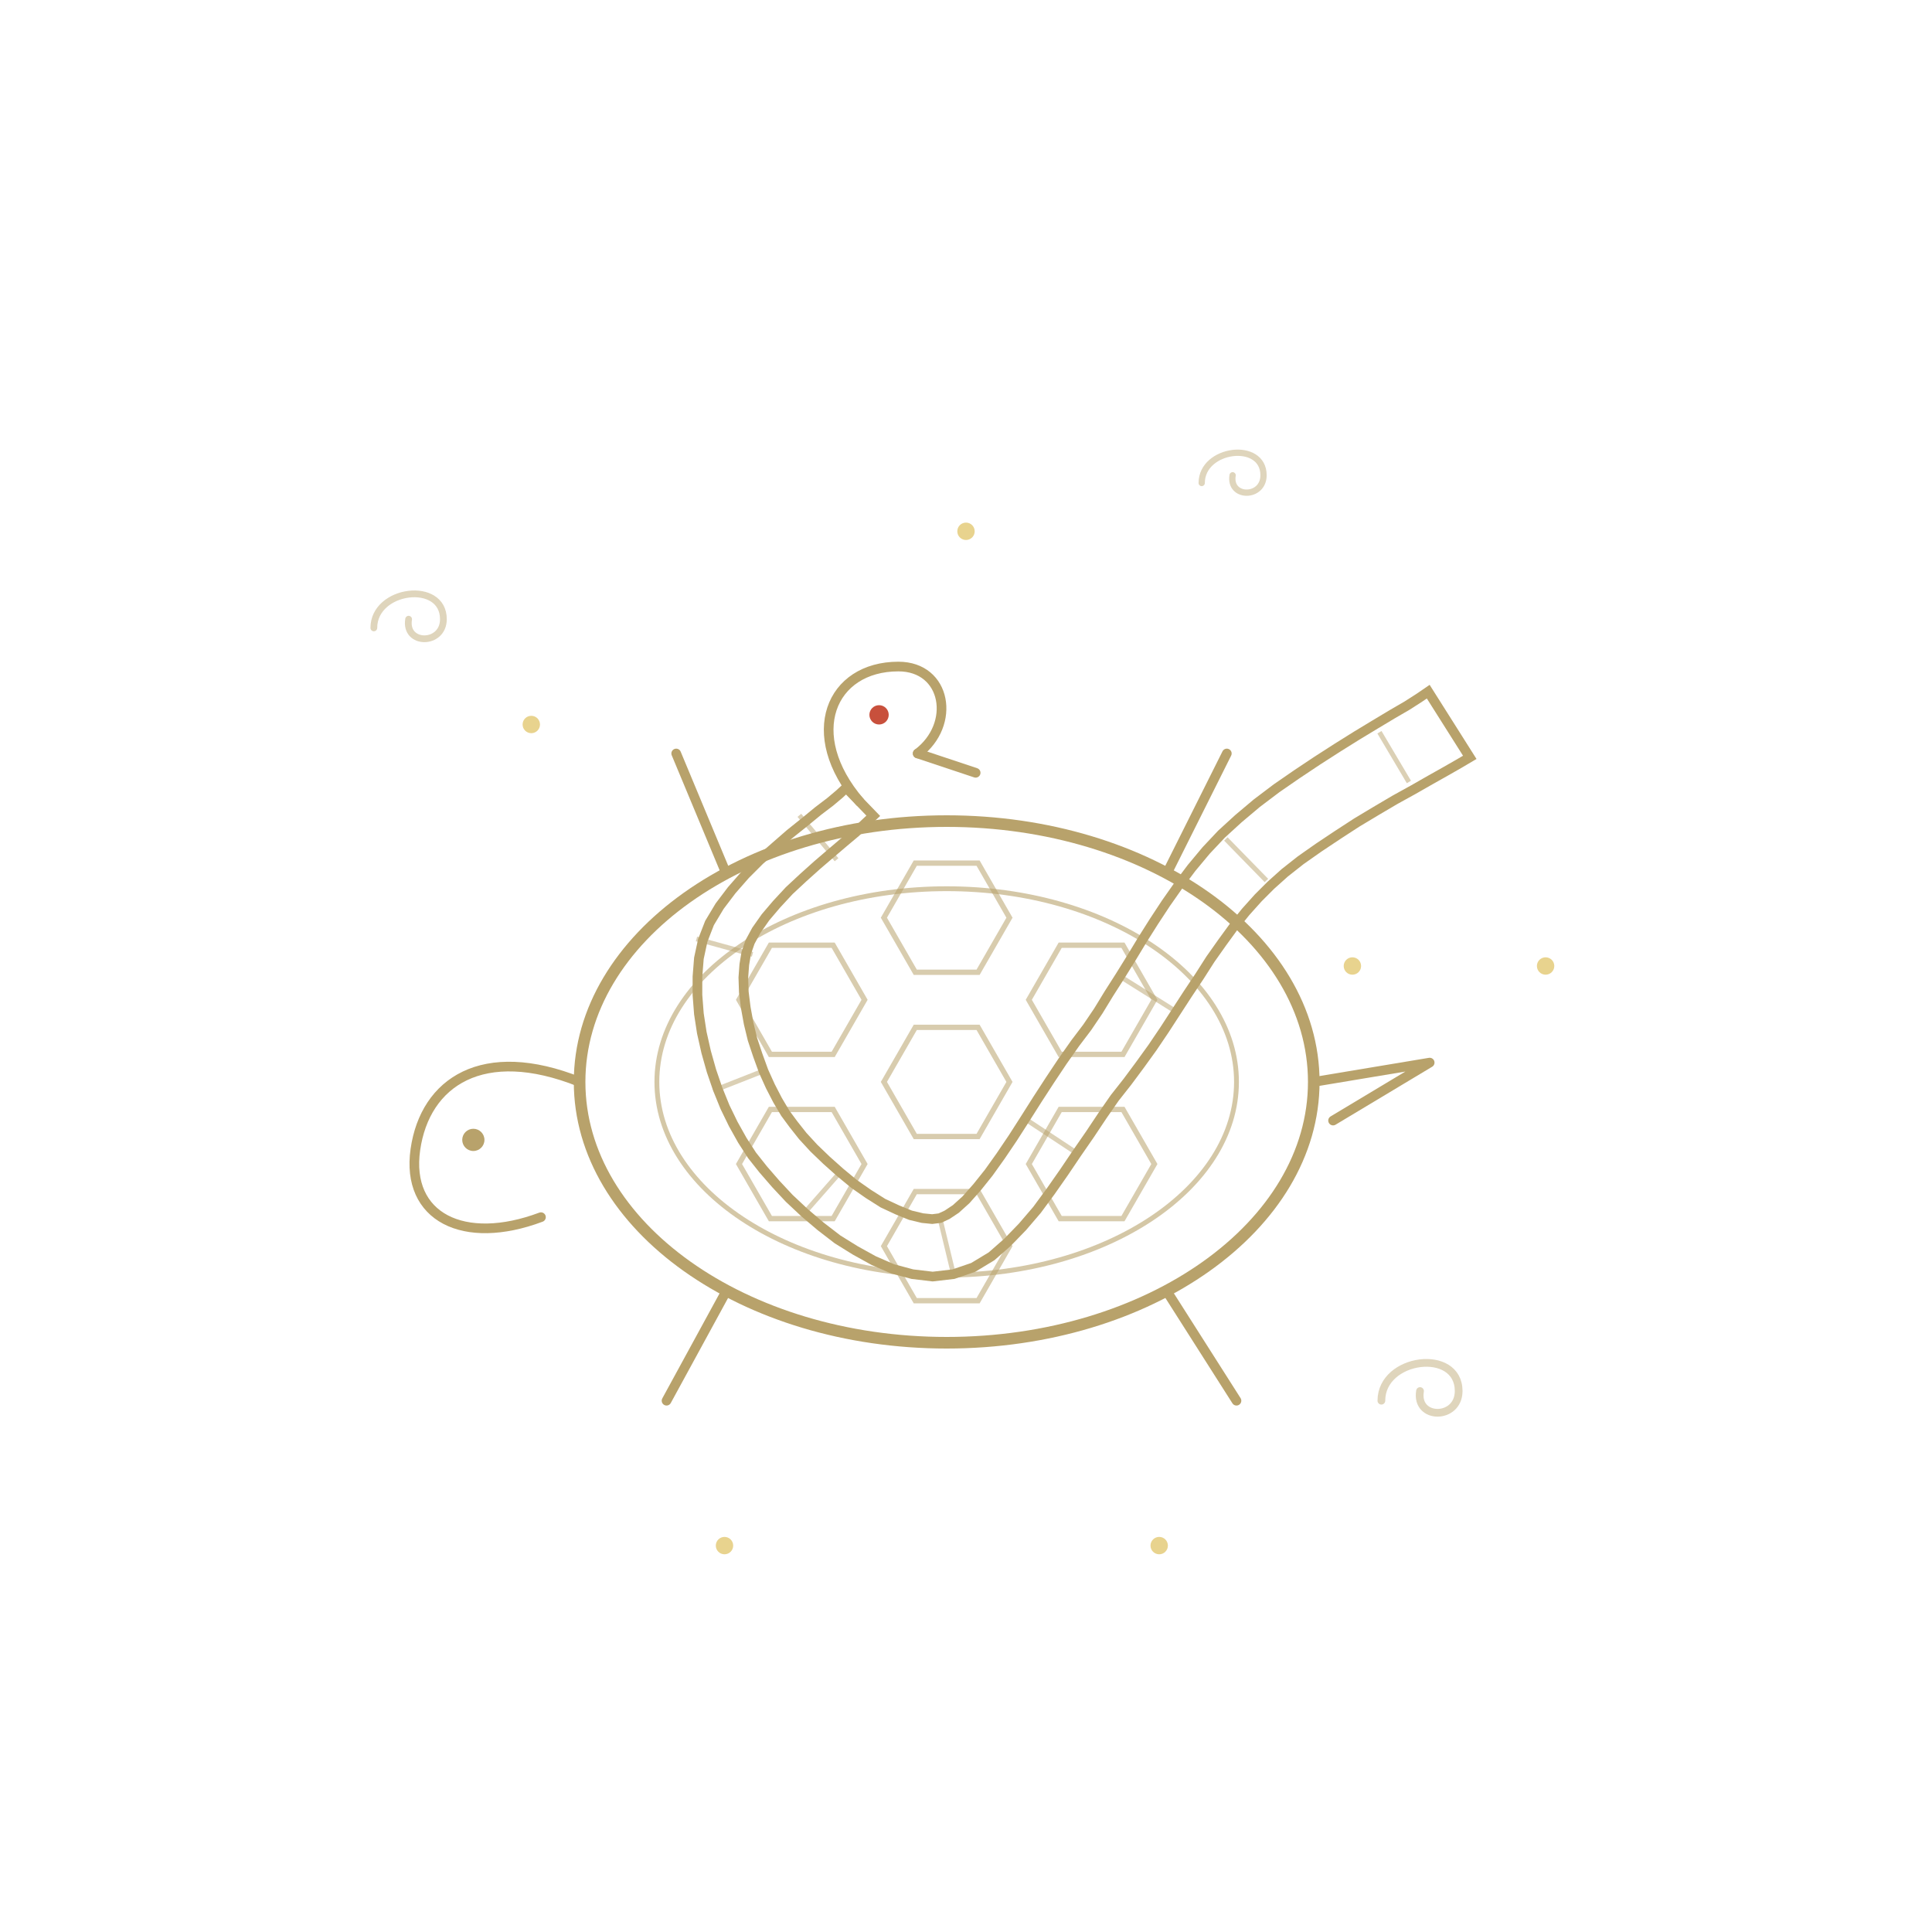
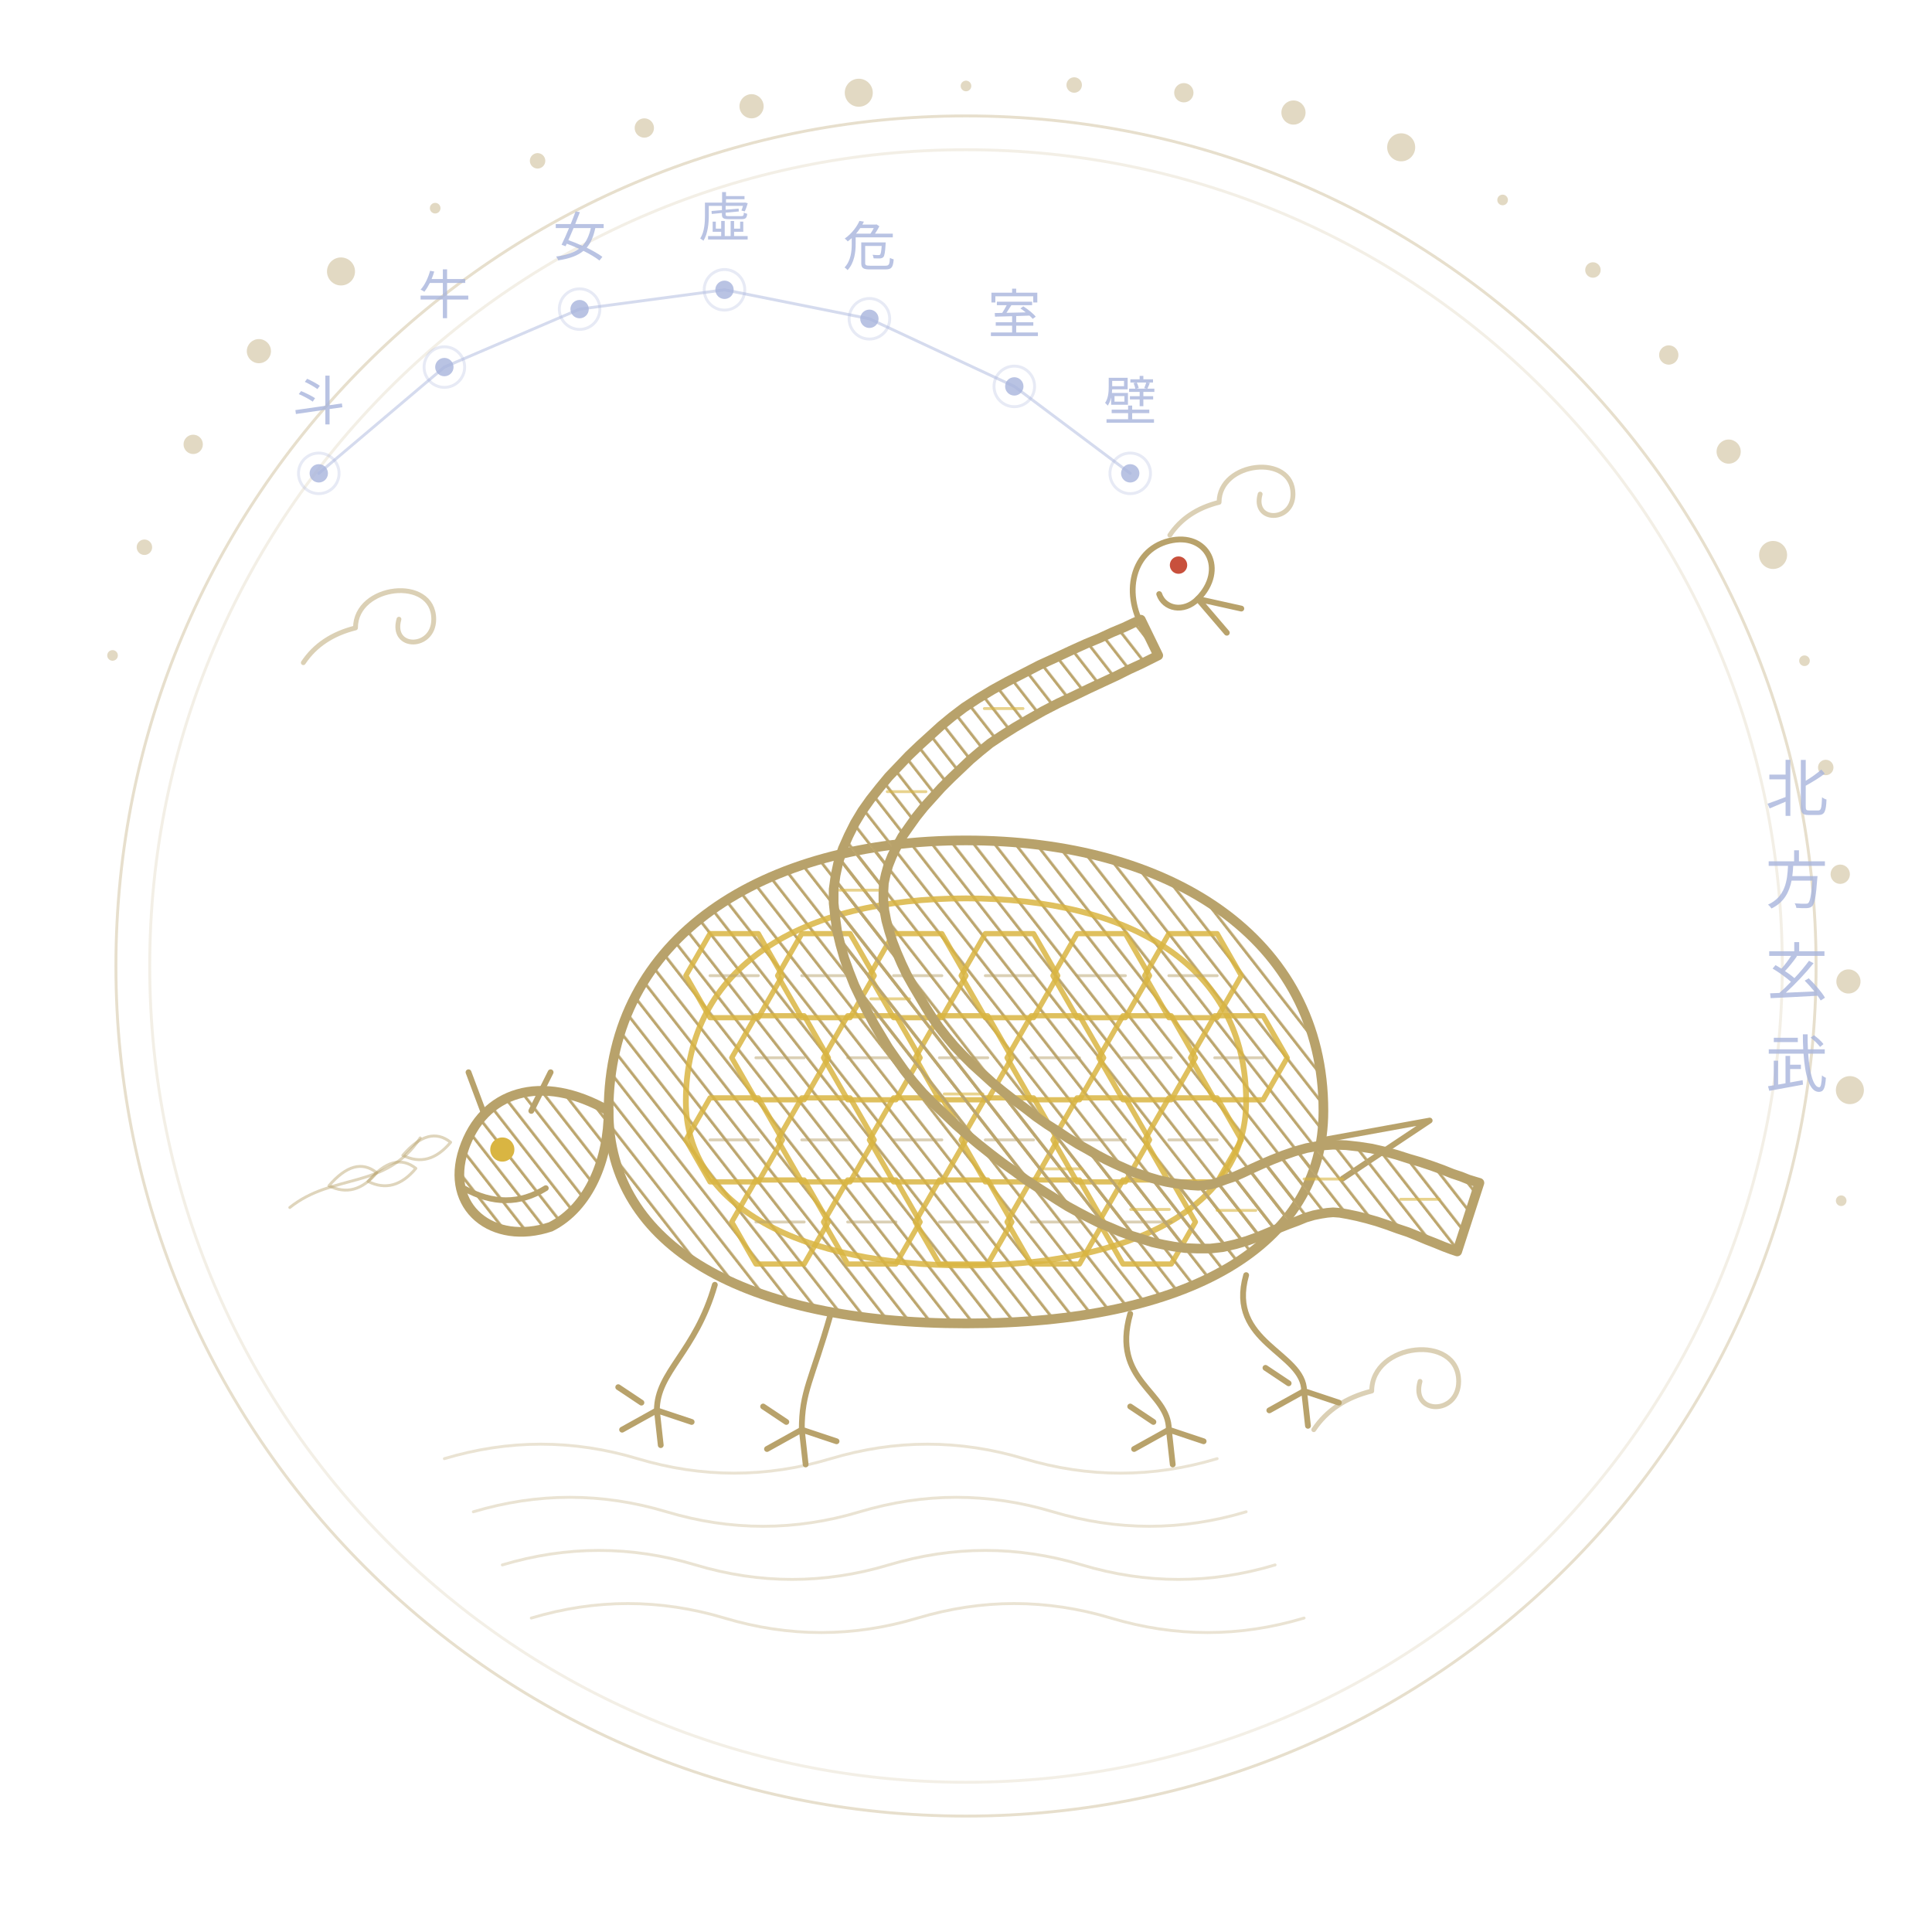
<svg xmlns="http://www.w3.org/2000/svg" viewBox="0 0 400 400" width="400" height="400" class="creature tortoise">
-   <ellipse cx="196" cy="224" rx="76" ry="54" fill="none" stroke="#b8a26b" stroke-width="2.4" opacity="1.0" />
-   <ellipse cx="196" cy="224" rx="60" ry="40" fill="none" stroke="#b8a26b" stroke-width="1" opacity="0.60" />
-   <path d="M 209.0,224.0 L 202.5,235.3 L 189.5,235.3 L 183.0,224.0 L 189.5,212.7 L 202.5,212.7 Z" fill="none" stroke="#b8a26b" stroke-width="1.1" opacity="0.55" />
-   <path d="M 209.0,190.0 L 202.5,201.3 L 189.5,201.3 L 183.0,190.0 L 189.5,178.7 L 202.5,178.7 Z" fill="none" stroke="#b8a26b" stroke-width="1.1" opacity="0.55" />
-   <path d="M 209.0,258.0 L 202.5,269.3 L 189.5,269.3 L 183.0,258.0 L 189.5,246.7 L 202.5,246.7 Z" fill="none" stroke="#b8a26b" stroke-width="1.1" opacity="0.55" />
-   <path d="M 179.0,207.0 L 172.5,218.3 L 159.5,218.3 L 153.0,207.0 L 159.5,195.7 L 172.5,195.7 Z" fill="none" stroke="#b8a26b" stroke-width="1.1" opacity="0.55" />
-   <path d="M 239.0,207.0 L 232.5,218.3 L 219.5,218.3 L 213.0,207.0 L 219.5,195.7 L 232.5,195.7 Z" fill="none" stroke="#b8a26b" stroke-width="1.1" opacity="0.55" />
-   <path d="M 179.0,241.0 L 172.5,252.3 L 159.5,252.3 L 153.0,241.0 L 159.5,229.7 L 172.5,229.7 Z" fill="none" stroke="#b8a26b" stroke-width="1.1" opacity="0.55" />
-   <path d="M 239.0,241.0 L 232.5,252.3 L 219.5,252.3 L 213.0,241.0 L 219.5,229.7 L 232.5,229.7 Z" fill="none" stroke="#b8a26b" stroke-width="1.1" opacity="0.55" />
-   <path d="M 120,224 C 100,216 88,224 86,238 C 84,252 96,258 112,252" fill="none" stroke="#b8a26b" stroke-width="2" stroke-linecap="round" stroke-linejoin="round" />
-   <circle cx="98" cy="236" r="2.3" fill="#b8a26b" opacity="1.0" />
-   <path d="M 272,224 l 24,-4 l -20,12 M 150,180 l -10,-24 M 242,180 l 12,-24 M 150,268 l -12,22 M 242,268 l 14,22" fill="none" stroke="#b8a26b" stroke-width="2" stroke-linecap="round" stroke-linejoin="round" />
-   <path d="M 295.7,143.2 L 293.8,144.5 L 291.3,146.1 L 288.2,147.9 L 284.7,150.0 L 280.9,152.3 L 276.9,154.8 L 272.7,157.5 L 268.5,160.3 L 264.3,163.2 L 260.2,166.3 L 256.4,169.5 L 252.9,172.7 L 249.7,176.1 L 246.7,179.7 L 244.0,183.3 L 241.4,187.0 L 238.9,190.8 L 236.5,194.6 L 234.2,198.4 L 231.9,202.1 L 229.6,205.7 L 227.4,209.3 L 225.1,212.7 L 222.6,216.0 L 220.0,219.7 L 217.4,223.6 L 214.8,227.6 L 212.2,231.7 L 209.7,235.6 L 207.2,239.3 L 204.7,242.8 L 202.3,245.8 L 200.0,248.4 L 197.9,250.3 L 196.1,251.5 L 194.6,252.2 L 193.0,252.4 L 191.0,252.2 L 188.5,251.6 L 185.8,250.5 L 182.8,249.1 L 179.8,247.2 L 176.8,245.1 L 173.9,242.7 L 171.1,240.2 L 168.5,237.7 L 166.2,235.2 L 164.3,232.8 L 162.6,230.5 L 161.0,227.8 L 159.5,224.9 L 158.1,221.8 L 156.9,218.5 L 155.8,215.2 L 155.0,211.9 L 154.4,208.6 L 154.0,205.4 L 153.9,202.4 L 154.1,199.7 L 154.5,197.3 L 155.3,195.0 L 156.6,192.6 L 158.5,189.9 L 160.8,187.2 L 163.4,184.4 L 166.3,181.7 L 169.2,179.1 L 172.0,176.7 L 174.7,174.4 L 177.2,172.3 L 179.2,170.4 L 180.8,168.9 L 175.2,163.1 L 173.8,164.4 L 171.9,166.0 L 169.4,167.9 L 166.6,170.2 L 163.6,172.6 L 160.5,175.3 L 157.3,178.1 L 154.3,181.1 L 151.5,184.3 L 149.0,187.6 L 146.9,191.1 L 145.5,194.7 L 144.7,198.4 L 144.4,202.2 L 144.4,206.0 L 144.7,209.9 L 145.3,213.8 L 146.2,217.8 L 147.3,221.7 L 148.6,225.5 L 150.1,229.2 L 151.8,232.7 L 153.7,236.1 L 155.7,239.2 L 158.0,242.1 L 160.6,245.1 L 163.4,248.1 L 166.6,251.1 L 169.9,253.9 L 173.4,256.6 L 177.1,258.9 L 180.9,261.0 L 184.8,262.7 L 188.9,263.8 L 193.1,264.3 L 197.4,263.8 L 201.5,262.4 L 205.3,260.1 L 208.6,257.2 L 211.7,254.0 L 214.7,250.5 L 217.5,246.7 L 220.3,242.7 L 223.0,238.7 L 225.7,234.8 L 228.3,230.9 L 230.8,227.3 L 233.4,224.0 L 236.0,220.5 L 238.6,216.9 L 241.1,213.2 L 243.5,209.5 L 245.9,205.8 L 248.3,202.2 L 250.6,198.6 L 253.0,195.2 L 255.4,191.9 L 257.9,188.8 L 260.5,185.9 L 263.1,183.3 L 266.0,180.7 L 269.3,178.1 L 273.0,175.5 L 276.9,172.9 L 280.9,170.3 L 284.9,167.9 L 288.8,165.6 L 292.6,163.5 L 296.1,161.5 L 299.3,159.7 L 302.1,158.1 L 304.3,156.8 Z" fill="none" stroke="#b8a26b" stroke-width="2" opacity="1.0" />
-   <path d="M 285.6,151.6 L 291.7,161.9" fill="none" stroke="#b8a26b" stroke-width="1" opacity="0.50" />
-   <path d="M 253.8,173.7 L 262.2,182.3" fill="none" stroke="#b8a26b" stroke-width="1" opacity="0.50" />
-   <path d="M 232.6,202.6 L 242.8,209.0" fill="none" stroke="#b8a26b" stroke-width="1" opacity="0.50" />
-   <path d="M 212.6,231.9 L 222.6,238.5" fill="none" stroke="#b8a26b" stroke-width="1" opacity="0.50" />
-   <path d="M 194.6,252.2 L 197.4,263.8" fill="none" stroke="#b8a26b" stroke-width="1" opacity="0.50" />
-   <path d="M 174.2,242.4 L 166.3,251.4" fill="none" stroke="#b8a26b" stroke-width="1" opacity="0.50" />
-   <path d="M 158.9,221.4 L 147.7,225.8" fill="none" stroke="#b8a26b" stroke-width="1" opacity="0.50" />
-   <path d="M 155.8,197.6 L 144.2,194.4" fill="none" stroke="#b8a26b" stroke-width="1" opacity="0.50" />
-   <path d="M 173.2,178.0 L 165.5,168.8" fill="none" stroke="#b8a26b" stroke-width="1" opacity="0.50" />
-   <path d="M 178,166 C 166,152 172,138 186,138 C 196,138 198,150 190,156" fill="none" stroke="#b8a26b" stroke-width="2" stroke-linecap="round" stroke-linejoin="round" />
-   <circle cx="182" cy="148" r="2" fill="#c8503c" opacity="1.0" />
-   <path d="M 190,156 l 12,4" fill="none" stroke="#b8a26b" stroke-width="2" stroke-linecap="round" stroke-linejoin="round" />
-   <path d="M 286.0,290.0 C 286.0,281.0 302.0,279.0 302.0,288.0 C 302.0,294.0 293.0,294.0 294.0,288.0" fill="none" stroke="#b8a26b" stroke-width="1.6" stroke-linecap="round" opacity="0.45" />
-   <path d="M 77.4,130.0 C 77.4,121.9 91.8,120.1 91.8,128.2 C 91.8,133.6 83.7,133.6 84.6,128.2" fill="none" stroke="#b8a26b" stroke-width="1.4" stroke-linecap="round" opacity="0.45" />
-   <path d="M 248.8,100.0 C 248.8,92.8 261.6,91.2 261.6,98.4 C 261.6,103.2 254.4,103.2 255.2,98.4" fill="none" stroke="#b8a26b" stroke-width="1.3" stroke-linecap="round" opacity="0.45" />
-   <circle cx="110.0" cy="150.0" r="1.8" fill="#d9b542" opacity="0.6" />
-   <circle cx="280.0" cy="200.0" r="1.8" fill="#d9b542" opacity="0.6" />
-   <circle cx="150.0" cy="320.0" r="1.8" fill="#d9b542" opacity="0.6" />
-   <circle cx="240.0" cy="320.0" r="1.8" fill="#d9b542" opacity="0.6" />
-   <circle cx="320.0" cy="200.0" r="1.8" fill="#d9b542" opacity="0.6" />
-   <circle cx="200.0" cy="110.0" r="1.8" fill="#d9b542" opacity="0.6" />
+   <defs>
+     <pattern id="hatch-tortoise" width="3.4" height="3.4" patternUnits="userSpaceOnUse" patternTransform="rotate(-38)">
+       <line x1="0" y1="0" x2="0" y2="3.4" stroke="#b8a26b" stroke-width="1.15" />
+     </pattern>
+   </defs>
+   <path d="M 126,230 C 126,194 158,174 200,174 C 242,174 274,194 274,230 C 274,258 246,274 200,274 C 154,274 126,258 126,230 Z" fill="url(#hatch-tortoise)" opacity="1.00" />
+   <path d="M 126,230 C 126,194 158,174 200,174 C 242,174 274,194 274,230 C 274,258 246,274 200,274 C 154,274 126,258 126,230 Z" fill="none" stroke="#b8a26b" stroke-width="2.0" stroke-linecap="round" stroke-linejoin="round" opacity="1.00" />
+   <path d="M 126,230 C 112,222 100,226 96,238 C 92,250 102,258 114,254 C 122,250 126,240 126,230 Z" fill="url(#hatch-tortoise)" opacity="1.00" />
+   <path d="M 126,230 C 112,222 100,226 96,238 C 92,250 102,258 114,254 C 122,250 126,240 126,230 Z" fill="none" stroke="#b8a26b" stroke-width="2.0" stroke-linecap="round" stroke-linejoin="round" opacity="1.00" />
+   <path d="M 142,228 C 142,200 166,186 200,186 C 234,186 258,200 258,228 C 258,250 234,262 200,262 C 166,262 142,250 142,228 Z" fill="none" stroke="#d9b542" stroke-width="1.2" stroke-linecap="round" stroke-linejoin="round" opacity="0.85" />
+   <path d="M 162.0,202.0 L 157.0,210.7 L 147.0,210.7 L 142.0,202.0 L 147.0,193.3 L 157.0,193.3 Z" fill="none" stroke="#d9b542" stroke-width="1.08" stroke-linecap="round" stroke-linejoin="round" opacity="0.85" />
+   <path d="M 147.0,202.0 L 157.0,202.0" fill="none" stroke="#b8a26b" stroke-width="0.6" stroke-linecap="round" stroke-linejoin="round" opacity="0.50" />
+   <path d="M 181.0,202.0 L 176.0,210.7 L 166.0,210.7 L 161.0,202.0 L 166.0,193.3 L 176.0,193.3 Z" fill="none" stroke="#d9b542" stroke-width="1.08" stroke-linecap="round" stroke-linejoin="round" opacity="0.85" />
+   <path d="M 166.0,202.0 L 176.0,202.0" fill="none" stroke="#b8a26b" stroke-width="0.6" stroke-linecap="round" stroke-linejoin="round" opacity="0.50" />
+   <path d="M 200.0,202.0 L 195.0,210.7 L 185.0,210.7 L 180.0,202.0 L 185.0,193.3 L 195.0,193.3 Z" fill="none" stroke="#d9b542" stroke-width="1.08" stroke-linecap="round" stroke-linejoin="round" opacity="0.85" />
+   <path d="M 185.0,202.0 L 195.0,202.0" fill="none" stroke="#b8a26b" stroke-width="0.6" stroke-linecap="round" stroke-linejoin="round" opacity="0.50" />
+   <path d="M 219.0,202.0 L 214.0,210.7 L 204.0,210.7 L 199.0,202.0 L 204.0,193.3 L 214.0,193.3 Z" fill="none" stroke="#d9b542" stroke-width="1.08" stroke-linecap="round" stroke-linejoin="round" opacity="0.85" />
+   <path d="M 204.0,202.0 L 214.0,202.0" fill="none" stroke="#b8a26b" stroke-width="0.6" stroke-linecap="round" stroke-linejoin="round" opacity="0.50" />
+   <path d="M 238.0,202.0 L 233.0,210.7 L 223.0,210.7 L 218.0,202.0 L 223.0,193.3 L 233.0,193.3 Z" fill="none" stroke="#d9b542" stroke-width="1.08" stroke-linecap="round" stroke-linejoin="round" opacity="0.85" />
+   <path d="M 223.0,202.0 L 233.0,202.0" fill="none" stroke="#b8a26b" stroke-width="0.6" stroke-linecap="round" stroke-linejoin="round" opacity="0.50" />
+   <path d="M 257.0,202.0 L 252.0,210.7 L 242.0,210.7 L 237.0,202.0 L 242.0,193.3 L 252.0,193.3 Z" fill="none" stroke="#d9b542" stroke-width="1.08" stroke-linecap="round" stroke-linejoin="round" opacity="0.85" />
+   <path d="M 242.0,202.0 L 252.0,202.0" fill="none" stroke="#b8a26b" stroke-width="0.6" stroke-linecap="round" stroke-linejoin="round" opacity="0.50" />
+   <path d="M 171.5,219.0 L 166.5,227.7 L 156.5,227.7 L 151.5,219.0 L 156.5,210.3 L 166.5,210.3 Z" fill="none" stroke="#d9b542" stroke-width="1.08" stroke-linecap="round" stroke-linejoin="round" opacity="0.85" />
+   <path d="M 156.5,219.0 L 166.5,219.0" fill="none" stroke="#b8a26b" stroke-width="0.6" stroke-linecap="round" stroke-linejoin="round" opacity="0.50" />
+   <path d="M 190.5,219.0 L 185.5,227.7 L 175.5,227.7 L 170.5,219.0 L 175.5,210.3 L 185.5,210.3 Z" fill="none" stroke="#d9b542" stroke-width="1.08" stroke-linecap="round" stroke-linejoin="round" opacity="0.85" />
+   <path d="M 175.5,219.0 L 185.5,219.0" fill="none" stroke="#b8a26b" stroke-width="0.6" stroke-linecap="round" stroke-linejoin="round" opacity="0.50" />
+   <path d="M 209.5,219.0 L 204.5,227.7 L 194.5,227.7 L 189.5,219.0 L 194.5,210.3 L 204.5,210.3 Z" fill="none" stroke="#d9b542" stroke-width="1.08" stroke-linecap="round" stroke-linejoin="round" opacity="0.85" />
+   <path d="M 194.5,219.0 L 204.5,219.0" fill="none" stroke="#b8a26b" stroke-width="0.6" stroke-linecap="round" stroke-linejoin="round" opacity="0.50" />
+   <path d="M 228.5,219.0 L 223.5,227.7 L 213.5,227.7 L 208.5,219.0 L 213.5,210.3 L 223.5,210.3 Z" fill="none" stroke="#d9b542" stroke-width="1.08" stroke-linecap="round" stroke-linejoin="round" opacity="0.85" />
+   <path d="M 213.5,219.0 L 223.5,219.0" fill="none" stroke="#b8a26b" stroke-width="0.6" stroke-linecap="round" stroke-linejoin="round" opacity="0.50" />
+   <path d="M 247.5,219.0 L 242.5,227.7 L 232.5,227.7 L 227.5,219.0 L 232.5,210.3 L 242.5,210.3 Z" fill="none" stroke="#d9b542" stroke-width="1.08" stroke-linecap="round" stroke-linejoin="round" opacity="0.85" />
+   <path d="M 232.5,219.0 L 242.5,219.0" fill="none" stroke="#b8a26b" stroke-width="0.6" stroke-linecap="round" stroke-linejoin="round" opacity="0.50" />
+   <path d="M 266.5,219.0 L 261.5,227.7 L 251.5,227.7 L 246.5,219.0 L 251.5,210.3 L 261.5,210.3 Z" fill="none" stroke="#d9b542" stroke-width="1.08" stroke-linecap="round" stroke-linejoin="round" opacity="0.85" />
+   <path d="M 251.5,219.0 L 261.5,219.0" fill="none" stroke="#b8a26b" stroke-width="0.6" stroke-linecap="round" stroke-linejoin="round" opacity="0.50" />
+   <path d="M 162.0,236.0 L 157.0,244.7 L 147.0,244.7 L 142.0,236.0 L 147.0,227.3 L 157.0,227.3 Z" fill="none" stroke="#d9b542" stroke-width="1.08" stroke-linecap="round" stroke-linejoin="round" opacity="0.85" />
+   <path d="M 147.0,236.0 L 157.0,236.0" fill="none" stroke="#b8a26b" stroke-width="0.6" stroke-linecap="round" stroke-linejoin="round" opacity="0.50" />
+   <path d="M 181.0,236.0 L 176.0,244.7 L 166.0,244.7 L 161.0,236.0 L 166.0,227.3 L 176.0,227.3 Z" fill="none" stroke="#d9b542" stroke-width="1.08" stroke-linecap="round" stroke-linejoin="round" opacity="0.85" />
+   <path d="M 166.0,236.0 L 176.0,236.0" fill="none" stroke="#b8a26b" stroke-width="0.6" stroke-linecap="round" stroke-linejoin="round" opacity="0.50" />
+   <path d="M 200.0,236.0 L 195.0,244.7 L 185.0,244.7 L 180.0,236.0 L 185.0,227.3 L 195.0,227.3 Z" fill="none" stroke="#d9b542" stroke-width="1.08" stroke-linecap="round" stroke-linejoin="round" opacity="0.85" />
+   <path d="M 185.0,236.0 L 195.0,236.0" fill="none" stroke="#b8a26b" stroke-width="0.6" stroke-linecap="round" stroke-linejoin="round" opacity="0.50" />
+   <path d="M 219.0,236.0 L 214.0,244.7 L 204.0,244.7 L 199.0,236.0 L 204.0,227.3 L 214.0,227.3 Z" fill="none" stroke="#d9b542" stroke-width="1.08" stroke-linecap="round" stroke-linejoin="round" opacity="0.85" />
+   <path d="M 204.0,236.0 L 214.0,236.0" fill="none" stroke="#b8a26b" stroke-width="0.6" stroke-linecap="round" stroke-linejoin="round" opacity="0.50" />
+   <path d="M 238.0,236.0 L 233.0,244.7 L 223.0,244.7 L 218.0,236.0 L 223.0,227.3 L 233.0,227.3 Z" fill="none" stroke="#d9b542" stroke-width="1.08" stroke-linecap="round" stroke-linejoin="round" opacity="0.85" />
+   <path d="M 223.0,236.0 L 233.0,236.0" fill="none" stroke="#b8a26b" stroke-width="0.6" stroke-linecap="round" stroke-linejoin="round" opacity="0.50" />
+   <path d="M 257.0,236.0 L 252.0,244.7 L 242.0,244.7 L 237.0,236.0 L 242.0,227.3 L 252.0,227.3 Z" fill="none" stroke="#d9b542" stroke-width="1.08" stroke-linecap="round" stroke-linejoin="round" opacity="0.85" />
+   <path d="M 242.0,236.0 L 252.0,236.0" fill="none" stroke="#b8a26b" stroke-width="0.6" stroke-linecap="round" stroke-linejoin="round" opacity="0.50" />
+   <path d="M 171.5,253.0 L 166.5,261.7 L 156.5,261.7 L 151.5,253.0 L 156.5,244.3 L 166.5,244.3 Z" fill="none" stroke="#d9b542" stroke-width="1.08" stroke-linecap="round" stroke-linejoin="round" opacity="0.85" />
+   <path d="M 156.5,253.0 L 166.5,253.0" fill="none" stroke="#b8a26b" stroke-width="0.6" stroke-linecap="round" stroke-linejoin="round" opacity="0.50" />
+   <path d="M 190.5,253.0 L 185.5,261.7 L 175.5,261.7 L 170.5,253.0 L 175.5,244.3 L 185.5,244.3 Z" fill="none" stroke="#d9b542" stroke-width="1.08" stroke-linecap="round" stroke-linejoin="round" opacity="0.85" />
+   <path d="M 175.5,253.0 L 185.5,253.0" fill="none" stroke="#b8a26b" stroke-width="0.6" stroke-linecap="round" stroke-linejoin="round" opacity="0.50" />
+   <path d="M 209.5,253.0 L 204.5,261.7 L 194.5,261.7 L 189.5,253.0 L 194.5,244.3 L 204.5,244.3 Z" fill="none" stroke="#d9b542" stroke-width="1.08" stroke-linecap="round" stroke-linejoin="round" opacity="0.85" />
+   <path d="M 194.5,253.0 L 204.5,253.0" fill="none" stroke="#b8a26b" stroke-width="0.6" stroke-linecap="round" stroke-linejoin="round" opacity="0.50" />
+   <path d="M 228.5,253.0 L 223.5,261.7 L 213.5,261.7 L 208.5,253.0 L 213.5,244.3 L 223.5,244.3 Z" fill="none" stroke="#d9b542" stroke-width="1.08" stroke-linecap="round" stroke-linejoin="round" opacity="0.85" />
+   <path d="M 213.5,253.0 L 223.5,253.0" fill="none" stroke="#b8a26b" stroke-width="0.6" stroke-linecap="round" stroke-linejoin="round" opacity="0.50" />
+   <path d="M 247.5,253.0 L 242.5,261.7 L 232.5,261.7 L 227.5,253.0 L 232.5,244.3 L 242.5,244.3 Z" fill="none" stroke="#d9b542" stroke-width="1.08" stroke-linecap="round" stroke-linejoin="round" opacity="0.85" />
+   <path d="M 232.5,253.0 L 242.5,253.0" fill="none" stroke="#b8a26b" stroke-width="0.6" stroke-linecap="round" stroke-linejoin="round" opacity="0.50" />
+   <circle cx="104" cy="238" r="2.5" fill="#d9b542" opacity="1.0" />
+   <path d="M 96,246 q 9,5 17,0 M 100,230 l -3,-8 M 110,230 l 4,-8" fill="none" stroke="#b8a26b" stroke-width="1.2" stroke-linecap="round" stroke-linejoin="round" opacity="1.00" />
+   <path d="M 148,266 C 144,280 136,284 136,292" fill="none" stroke="#b8a26b" stroke-width="1.2" stroke-linecap="round" stroke-linejoin="round" opacity="1.00" />
+   <path d="M 136.0,292.0 l -7.2,4.0 M 136.0,292.0 l 0.8,7.2 M 136.0,292.0 l 7.2,2.4 M 132.8,290.4 l -4.8,-3.2" fill="none" stroke="#b8a26b" stroke-width="1.2" stroke-linecap="round" stroke-linejoin="round" opacity="1.00" />
+   <path d="M 172,272 C 168,286 166,288 166,296" fill="none" stroke="#b8a26b" stroke-width="1.2" stroke-linecap="round" stroke-linejoin="round" opacity="1.00" />
+   <path d="M 166.0,296.0 l -7.2,4.0 M 166.0,296.0 l 0.8,7.2 M 166.0,296.0 l 7.2,2.4 M 162.8,294.4 l -4.8,-3.2" fill="none" stroke="#b8a26b" stroke-width="1.2" stroke-linecap="round" stroke-linejoin="round" opacity="1.00" />
+   <path d="M 234,272 C 230,286 242,288 242,296" fill="none" stroke="#b8a26b" stroke-width="1.2" stroke-linecap="round" stroke-linejoin="round" opacity="1.00" />
+   <path d="M 242.0,296.0 l -7.2,4.0 M 242.0,296.0 l 0.8,7.2 M 242.0,296.0 l 7.2,2.4 M 238.8,294.4 l -4.8,-3.2" fill="none" stroke="#b8a26b" stroke-width="1.2" stroke-linecap="round" stroke-linejoin="round" opacity="1.00" />
+   <path d="M 258,264 C 254,278 270,280 270,288" fill="none" stroke="#b8a26b" stroke-width="1.2" stroke-linecap="round" stroke-linejoin="round" opacity="1.00" />
+   <path d="M 270.0,288.0 l -7.2,4.0 M 270.0,288.0 l 0.8,7.2 M 270.0,288.0 l 7.2,2.4 M 266.8,286.4 l -4.8,-3.2" fill="none" stroke="#b8a26b" stroke-width="1.2" stroke-linecap="round" stroke-linejoin="round" opacity="1.00" />
+   <path d="M 274,236 l 22,-4 l -18,12" fill="none" stroke="#b8a26b" stroke-width="1.2" stroke-linecap="round" stroke-linejoin="round" opacity="1.00" />
+   <path d="M 306.3,244.9 L 305.3,244.6 L 304.0,244.2 L 302.5,243.6 L 300.7,243.0 L 298.7,242.2 L 296.5,241.4 L 294.1,240.6 L 291.7,239.9 L 289.2,239.1 L 286.6,238.4 L 284.0,237.8 L 281.4,237.4 L 278.7,237.1 L 276.0,237.0 L 273.2,237.2 L 270.5,237.7 L 268.0,238.4 L 265.7,239.2 L 263.4,240.1 L 261.3,241.0 L 259.3,241.9 L 257.4,242.8 L 255.6,243.6 L 253.8,244.2 L 252.2,244.8 L 250.8,245.2 L 249.4,245.4 L 248.1,245.5 L 246.6,245.4 L 244.9,245.2 L 243.2,245.0 L 241.5,244.7 L 239.8,244.3 L 238.1,243.8 L 236.3,243.2 L 234.5,242.6 L 232.7,241.8 L 230.9,241.0 L 229.0,240.1 L 227.1,239.1 L 225.2,238.0 L 223.2,236.9 L 221.1,235.6 L 219.0,234.2 L 216.8,232.8 L 214.5,231.2 L 212.3,229.5 L 210.0,227.8 L 207.7,226.0 L 205.5,224.2 L 203.4,222.3 L 201.3,220.4 L 199.4,218.5 L 197.6,216.6 L 196.0,214.7 L 194.5,212.8 L 193.1,210.8 L 191.7,208.6 L 190.4,206.4 L 189.1,204.2 L 187.8,201.9 L 186.7,199.6 L 185.7,197.3 L 184.8,195.0 L 184.1,192.8 L 183.5,190.6 L 183.1,188.5 L 182.9,186.5 L 182.9,184.6 L 183.0,182.8 L 183.4,181.0 L 183.9,179.2 L 184.7,177.2 L 185.7,175.2 L 186.8,173.2 L 188.2,171.2 L 189.7,169.1 L 191.3,167.1 L 193.1,165.1 L 194.9,163.1 L 196.9,161.1 L 198.9,159.2 L 200.9,157.3 L 202.9,155.6 L 205.0,153.9 L 207.4,152.3 L 210.1,150.6 L 213.0,148.9 L 216.0,147.2 L 219.1,145.6 L 222.3,144.1 L 225.4,142.6 L 228.4,141.2 L 231.2,139.9 L 233.8,138.6 L 236.2,137.5 L 238.2,136.5 L 239.8,135.7 L 236.2,128.3 L 234.6,129.0 L 232.7,129.9 L 230.3,130.9 L 227.7,132.1 L 224.8,133.3 L 221.7,134.7 L 218.5,136.2 L 215.2,137.7 L 211.9,139.4 L 208.6,141.1 L 205.5,142.8 L 202.5,144.6 L 199.6,146.5 L 197.1,148.4 L 194.8,150.3 L 192.6,152.3 L 190.4,154.3 L 188.2,156.4 L 186.1,158.6 L 184.0,160.8 L 182.1,163.1 L 180.2,165.5 L 178.5,167.9 L 177.0,170.4 L 175.7,173.0 L 174.5,175.7 L 173.6,178.4 L 173.0,181.2 L 172.6,184.1 L 172.6,187.0 L 172.9,189.8 L 173.3,192.7 L 174.0,195.6 L 174.8,198.4 L 175.8,201.2 L 176.9,204.0 L 178.2,206.7 L 179.5,209.3 L 180.9,211.9 L 182.4,214.4 L 183.9,216.9 L 185.5,219.2 L 187.2,221.6 L 189.1,224.0 L 191.1,226.3 L 193.3,228.5 L 195.6,230.7 L 197.9,232.9 L 200.3,235.0 L 202.7,237.0 L 205.1,238.9 L 207.6,240.8 L 210.0,242.5 L 212.3,244.2 L 214.6,245.7 L 216.8,247.1 L 219.0,248.5 L 221.1,249.8 L 223.3,251.0 L 225.4,252.1 L 227.6,253.2 L 229.8,254.1 L 231.9,255.0 L 234.1,255.8 L 236.4,256.5 L 238.6,257.2 L 240.9,257.7 L 243.1,258.1 L 245.4,258.4 L 247.9,258.5 L 250.6,258.5 L 253.2,258.2 L 255.8,257.6 L 258.2,256.9 L 260.4,256.1 L 262.6,255.2 L 264.7,254.3 L 266.7,253.5 L 268.6,252.8 L 270.3,252.1 L 272.0,251.6 L 273.5,251.3 L 274.8,251.1 L 276.0,251.0 L 277.4,251.1 L 279.1,251.4 L 281.0,251.8 L 283.0,252.3 L 285.1,252.9 L 287.2,253.6 L 289.4,254.4 L 291.5,255.1 L 293.5,255.9 L 295.4,256.7 L 297.2,257.4 L 298.9,258.1 L 300.5,258.7 L 301.7,259.1 Z" fill="url(#hatch-tortoise)" opacity="1.00" />
+   <path d="M 306.3,244.9 L 305.3,244.6 L 304.0,244.2 L 302.5,243.6 L 300.7,243.0 L 298.7,242.2 L 296.5,241.4 L 294.1,240.6 L 291.7,239.9 L 289.2,239.1 L 286.6,238.4 L 284.0,237.8 L 281.4,237.4 L 278.7,237.1 L 276.0,237.0 L 273.2,237.2 L 270.5,237.7 L 268.0,238.4 L 265.7,239.2 L 263.4,240.1 L 261.3,241.0 L 259.3,241.9 L 257.4,242.8 L 255.6,243.6 L 253.8,244.2 L 252.2,244.8 L 250.8,245.2 L 249.4,245.4 L 248.1,245.5 L 246.6,245.4 L 244.9,245.2 L 243.2,245.0 L 241.5,244.7 L 239.8,244.3 L 238.1,243.8 L 236.3,243.2 L 234.5,242.6 L 232.7,241.8 L 230.9,241.0 L 229.0,240.1 L 227.1,239.1 L 225.2,238.0 L 223.2,236.9 L 221.1,235.6 L 219.0,234.2 L 216.8,232.8 L 214.5,231.2 L 212.3,229.5 L 210.0,227.8 L 207.7,226.0 L 205.5,224.2 L 203.4,222.3 L 201.3,220.4 L 199.4,218.5 L 197.6,216.6 L 196.0,214.7 L 194.5,212.8 L 193.1,210.8 L 191.7,208.6 L 190.4,206.4 L 189.1,204.2 L 187.8,201.9 L 186.7,199.6 L 185.7,197.3 L 184.8,195.0 L 184.1,192.8 L 183.5,190.6 L 183.1,188.5 L 182.9,186.5 L 182.9,184.6 L 183.0,182.8 L 183.4,181.0 L 183.9,179.2 L 184.7,177.2 L 185.7,175.2 L 186.8,173.2 L 188.2,171.2 L 189.7,169.1 L 191.3,167.1 L 193.1,165.1 L 194.9,163.1 L 196.9,161.1 L 198.9,159.2 L 200.9,157.3 L 202.9,155.6 L 205.0,153.9 L 207.4,152.3 L 210.1,150.6 L 213.0,148.9 L 216.0,147.2 L 219.1,145.6 L 222.3,144.1 L 225.4,142.6 L 228.4,141.2 L 231.2,139.9 L 233.8,138.6 L 236.2,137.5 L 238.2,136.5 L 239.8,135.7 L 236.2,128.3 L 234.6,129.0 L 232.7,129.9 L 230.3,130.9 L 227.7,132.1 L 224.8,133.3 L 221.7,134.7 L 218.5,136.2 L 215.2,137.7 L 211.9,139.4 L 208.6,141.1 L 205.5,142.8 L 202.5,144.6 L 199.6,146.5 L 197.1,148.4 L 194.8,150.3 L 192.6,152.3 L 190.4,154.3 L 188.2,156.4 L 186.1,158.6 L 184.0,160.8 L 182.1,163.1 L 180.2,165.5 L 178.5,167.9 L 177.0,170.4 L 175.7,173.0 L 174.5,175.7 L 173.6,178.4 L 173.0,181.2 L 172.6,184.1 L 172.6,187.0 L 172.9,189.8 L 173.3,192.7 L 174.0,195.6 L 174.8,198.4 L 175.8,201.2 L 176.9,204.0 L 178.2,206.7 L 179.5,209.3 L 180.9,211.9 L 182.4,214.4 L 183.9,216.9 L 185.5,219.2 L 187.2,221.6 L 189.1,224.0 L 191.1,226.3 L 193.3,228.5 L 195.6,230.7 L 197.9,232.9 L 200.3,235.0 L 202.7,237.0 L 205.1,238.9 L 207.6,240.8 L 210.0,242.5 L 212.3,244.2 L 214.6,245.7 L 216.8,247.1 L 219.0,248.5 L 221.1,249.8 L 223.3,251.0 L 225.4,252.1 L 227.6,253.2 L 229.8,254.1 L 231.9,255.0 L 234.1,255.8 L 236.4,256.5 L 238.6,257.2 L 240.9,257.7 L 243.1,258.1 L 245.4,258.4 L 247.9,258.5 L 250.6,258.5 L 253.2,258.2 L 255.8,257.6 L 258.2,256.9 L 260.4,256.1 L 262.6,255.2 L 264.7,254.3 L 266.7,253.5 L 268.6,252.8 L 270.3,252.1 L 272.0,251.6 L 273.5,251.3 L 274.8,251.1 L 276.0,251.0 L 277.4,251.1 L 279.1,251.4 L 281.0,251.8 L 283.0,252.3 L 285.1,252.9 L 287.2,253.6 L 289.4,254.4 L 291.5,255.1 L 293.5,255.9 L 295.4,256.7 L 297.2,257.4 L 298.9,258.1 L 300.5,258.7 L 301.7,259.1 Z" fill="none" stroke="#b8a26b" stroke-width="2.0" stroke-linecap="round" stroke-linejoin="round" opacity="1.00" />
+   <path d="M 290.0,248.3 l 8,0" fill="none" stroke="#d9b542" stroke-width="0.6" stroke-linecap="round" stroke-linejoin="round" opacity="0.60" />
+   <path d="M 270.0,244.1 l 8,0" fill="none" stroke="#d9b542" stroke-width="0.6" stroke-linecap="round" stroke-linejoin="round" opacity="0.60" />
+   <path d="M 252.0,250.6 l 8,0" fill="none" stroke="#d9b542" stroke-width="0.6" stroke-linecap="round" stroke-linejoin="round" opacity="0.60" />
+   <path d="M 234.1,250.4 l 8,0" fill="none" stroke="#d9b542" stroke-width="0.6" stroke-linecap="round" stroke-linejoin="round" opacity="0.60" />
+   <path d="M 216.0,242.0 l 8,0" fill="none" stroke="#d9b542" stroke-width="0.6" stroke-linecap="round" stroke-linejoin="round" opacity="0.60" />
+   <path d="M 195.5,226.5 l 8,0" fill="none" stroke="#d9b542" stroke-width="0.6" stroke-linecap="round" stroke-linejoin="round" opacity="0.60" />
+   <path d="M 180.3,206.8 l 8,0" fill="none" stroke="#d9b542" stroke-width="0.6" stroke-linecap="round" stroke-linejoin="round" opacity="0.60" />
+   <path d="M 173.8,184.3 l 8,0" fill="none" stroke="#d9b542" stroke-width="0.6" stroke-linecap="round" stroke-linejoin="round" opacity="0.60" />
+   <path d="M 183.7,163.9 l 8,0" fill="none" stroke="#d9b542" stroke-width="0.6" stroke-linecap="round" stroke-linejoin="round" opacity="0.60" />
+   <path d="M 203.8,146.7 l 8,0" fill="none" stroke="#d9b542" stroke-width="0.6" stroke-linecap="round" stroke-linejoin="round" opacity="0.60" />
+   <path d="M 238,132 C 232,124 234,114 242,112 C 250,110 254,118 248,124 C 245,127 241,126 240,123" fill="none" stroke="#b8a26b" stroke-width="1.2" stroke-linecap="round" stroke-linejoin="round" opacity="1.00" />
+   <circle cx="244" cy="117" r="1.8" fill="#c8503c" opacity="1.0" />
+   <path d="M 248,124 l 9,2 M 248,124 l 6,7" fill="none" stroke="#b8a26b" stroke-width="1.2" stroke-linecap="round" stroke-linejoin="round" opacity="1.00" />
+   <path d="M 92,302 q 20,-6 40,0 t 40,0 t 40,0 t 40,0" fill="none" stroke="#b8a26b" stroke-width="0.6" stroke-linecap="round" stroke-linejoin="round" opacity="0.30" />
+   <path d="M 98,313 q 20,-6 40,0 t 40,0 t 40,0 t 40,0" fill="none" stroke="#b8a26b" stroke-width="0.6" stroke-linecap="round" stroke-linejoin="round" opacity="0.30" />
+   <path d="M 104,324 q 20,-6 40,0 t 40,0 t 40,0 t 40,0" fill="none" stroke="#b8a26b" stroke-width="0.6" stroke-linecap="round" stroke-linejoin="round" opacity="0.30" />
+   <path d="M 110,335 q 20,-6 40,0 t 40,0 t 40,0 t 40,0" fill="none" stroke="#b8a26b" stroke-width="0.6" stroke-linecap="round" stroke-linejoin="round" opacity="0.30" />
+   <circle cx="200" cy="200" r="176" fill="none" stroke="#b8a26b" stroke-width="0.6" opacity="0.34" />
+   <circle cx="200" cy="200" r="169" fill="none" stroke="#b8a26b" stroke-width="0.6" opacity="0.17" />
+   <circle cx="23.3" cy="135.7" r="1.1" fill="#b8a26b" opacity="0.41" />
+   <circle cx="29.9" cy="113.3" r="1.6" fill="#b8a26b" opacity="0.41" />
+   <circle cx="40.0" cy="92.0" r="2.0" fill="#b8a26b" opacity="0.41" />
+   <circle cx="53.6" cy="72.7" r="2.5" fill="#b8a26b" opacity="0.41" />
+   <circle cx="70.6" cy="56.2" r="2.9" fill="#b8a26b" opacity="0.41" />
+   <circle cx="90.1" cy="43.1" r="1.1" fill="#b8a26b" opacity="0.41" />
+   <circle cx="111.3" cy="33.3" r="1.6" fill="#b8a26b" opacity="0.41" />
+   <circle cx="133.4" cy="26.5" r="2.0" fill="#b8a26b" opacity="0.41" />
+   <circle cx="155.6" cy="22.0" r="2.5" fill="#b8a26b" opacity="0.41" />
+   <circle cx="177.8" cy="19.2" r="2.9" fill="#b8a26b" opacity="0.41" />
+   <circle cx="200.0" cy="17.8" r="1.1" fill="#b8a26b" opacity="0.41" />
+   <circle cx="222.4" cy="17.6" r="1.6" fill="#b8a26b" opacity="0.41" />
+   <circle cx="245.1" cy="19.2" r="2.0" fill="#b8a26b" opacity="0.41" />
+   <circle cx="267.8" cy="23.3" r="2.5" fill="#b8a26b" opacity="0.41" />
+   <circle cx="290.1" cy="30.5" r="2.9" fill="#b8a26b" opacity="0.41" />
+   <circle cx="311.1" cy="41.4" r="1.1" fill="#b8a26b" opacity="0.41" />
+   <circle cx="329.8" cy="55.9" r="1.6" fill="#b8a26b" opacity="0.41" />
+   <circle cx="345.5" cy="73.5" r="2.0" fill="#b8a26b" opacity="0.41" />
+   <circle cx="357.9" cy="93.5" r="2.5" fill="#b8a26b" opacity="0.41" />
+   <circle cx="367.1" cy="114.9" r="2.9" fill="#b8a26b" opacity="0.41" />
+   <circle cx="373.6" cy="136.8" r="1.1" fill="#b8a26b" opacity="0.41" />
+   <circle cx="378.0" cy="158.9" r="1.6" fill="#b8a26b" opacity="0.41" />
+   <circle cx="381.0" cy="181.0" r="2.0" fill="#b8a26b" opacity="0.41" />
+   <circle cx="382.7" cy="203.2" r="2.5" fill="#b8a26b" opacity="0.41" />
+   <circle cx="383.0" cy="225.7" r="2.9" fill="#b8a26b" opacity="0.41" />
+   <circle cx="381.2" cy="248.6" r="1.1" fill="#b8a26b" opacity="0.41" />
+   <path d="M 284.0,288.0 C 284.0,278.0 302.0,276.0 302.0,286.0 C 302.0,293.0 292.0,293.0 294.0,286.0 M 284.0,288.0 q -8.0,2.0 -12.0,8.0" fill="none" stroke="#b8a26b" stroke-width="1.0" stroke-linecap="round" opacity="0.5" />
+   <path d="M 73.6,130.0 C 73.6,121.0 89.8,119.2 89.8,128.2 C 89.8,134.5 80.8,134.5 82.6,128.2 M 73.6,130.0 q -7.2,1.8 -10.8,7.2" fill="none" stroke="#b8a26b" stroke-width="1.0" stroke-linecap="round" opacity="0.5" />
+   <path d="M 252.4,104.0 C 252.4,95.5 267.7,93.8 267.7,102.3 C 267.7,108.2 259.2,108.2 260.9,102.3 M 252.4,104.0 q -6.8,1.7 -10.2,6.8" fill="none" stroke="#b8a26b" stroke-width="1.0" stroke-linecap="round" opacity="0.5" />
+   <path d="M 60.0,250.0 C 69.0,242.8 79.8,246.4 87.0,235.6" fill="none" stroke="#b8a26b" stroke-width="0.6" stroke-linecap="round" stroke-linejoin="round" opacity="0.45" />
+   <path d="M 68.1,245.5 q 5.4,-6.3 9.9,-2.7 q -4.5,5.4 -9.9,2.7" fill="none" stroke="#b8a26b" stroke-width="0.6" stroke-linecap="round" stroke-linejoin="round" opacity="0.45" />
+   <path d="M 76.2,244.6 q 5.4,-6.3 9.9,-2.7 q -4.5,5.4 -9.9,2.7" fill="none" stroke="#b8a26b" stroke-width="0.6" stroke-linecap="round" stroke-linejoin="round" opacity="0.45" />
+   <path d="M 83.4,239.2 q 5.4,-6.3 9.9,-2.7 q -4.5,5.4 -9.9,2.7" fill="none" stroke="#b8a26b" stroke-width="0.6" stroke-linecap="round" stroke-linejoin="round" opacity="0.45" />
+   <path d="M 66.0,98.0 L 92.0,76.0 L 120.0,64.0 L 150.0,60.0 L 180.0,66.0 L 210.0,80.0 L 234.0,98.0" fill="none" stroke="#a8b4dc" stroke-width="0.6" stroke-linecap="round" stroke-linejoin="round" opacity="0.48" />
+   <circle cx="66.0" cy="98.0" r="1.9" fill="#a8b4dc" opacity="0.8" />
+   <circle cx="66.0" cy="98.0" r="4.2" fill="none" stroke="#a8b4dc" stroke-width="0.6" opacity="0.28" />
+   <text x="66.0" y="87.0" fill="#a8b4dc" font-size="11" font-family="Songti SC,STSong,serif" text-anchor="middle" opacity="0.8">斗</text>
+   <circle cx="92.0" cy="76.0" r="1.9" fill="#a8b4dc" opacity="0.8" />
+   <circle cx="92.0" cy="76.0" r="4.2" fill="none" stroke="#a8b4dc" stroke-width="0.6" opacity="0.28" />
+   <text x="92.0" y="65.0" fill="#a8b4dc" font-size="11" font-family="Songti SC,STSong,serif" text-anchor="middle" opacity="0.8">牛</text>
+   <circle cx="120.0" cy="64.0" r="1.9" fill="#a8b4dc" opacity="0.8" />
+   <circle cx="120.0" cy="64.0" r="4.2" fill="none" stroke="#a8b4dc" stroke-width="0.6" opacity="0.28" />
+   <text x="120.0" y="53.0" fill="#a8b4dc" font-size="11" font-family="Songti SC,STSong,serif" text-anchor="middle" opacity="0.8">女</text>
+   <circle cx="150.0" cy="60.0" r="1.9" fill="#a8b4dc" opacity="0.8" />
+   <circle cx="150.0" cy="60.0" r="4.2" fill="none" stroke="#a8b4dc" stroke-width="0.6" opacity="0.28" />
+   <text x="150.0" y="49.0" fill="#a8b4dc" font-size="11" font-family="Songti SC,STSong,serif" text-anchor="middle" opacity="0.8">虛</text>
+   <circle cx="180.0" cy="66.0" r="1.9" fill="#a8b4dc" opacity="0.8" />
+   <circle cx="180.0" cy="66.0" r="4.2" fill="none" stroke="#a8b4dc" stroke-width="0.6" opacity="0.28" />
+   <text x="180.0" y="55.0" fill="#a8b4dc" font-size="11" font-family="Songti SC,STSong,serif" text-anchor="middle" opacity="0.8">危</text>
+   <circle cx="210.0" cy="80.0" r="1.9" fill="#a8b4dc" opacity="0.8" />
+   <circle cx="210.0" cy="80.0" r="4.2" fill="none" stroke="#a8b4dc" stroke-width="0.6" opacity="0.28" />
+   <text x="210.0" y="69.0" fill="#a8b4dc" font-size="11" font-family="Songti SC,STSong,serif" text-anchor="middle" opacity="0.8">室</text>
+   <circle cx="234.0" cy="98.0" r="1.9" fill="#a8b4dc" opacity="0.8" />
+   <circle cx="234.0" cy="98.0" r="4.2" fill="none" stroke="#a8b4dc" stroke-width="0.6" opacity="0.28" />
+   <text x="234.0" y="87.0" fill="#a8b4dc" font-size="11" font-family="Songti SC,STSong,serif" text-anchor="middle" opacity="0.8">壁</text>
+   <text x="372" y="168" fill="#a8b4dc" font-size="13" font-family="Songti SC,STSong,serif" text-anchor="middle" opacity="0.8">北</text>
+   <text x="372" y="187" fill="#a8b4dc" font-size="13" font-family="Songti SC,STSong,serif" text-anchor="middle" opacity="0.8">方</text>
+   <text x="372" y="206" fill="#a8b4dc" font-size="13" font-family="Songti SC,STSong,serif" text-anchor="middle" opacity="0.8">玄</text>
+   <text x="372" y="225" fill="#a8b4dc" font-size="13" font-family="Songti SC,STSong,serif" text-anchor="middle" opacity="0.8">武</text>
</svg>
